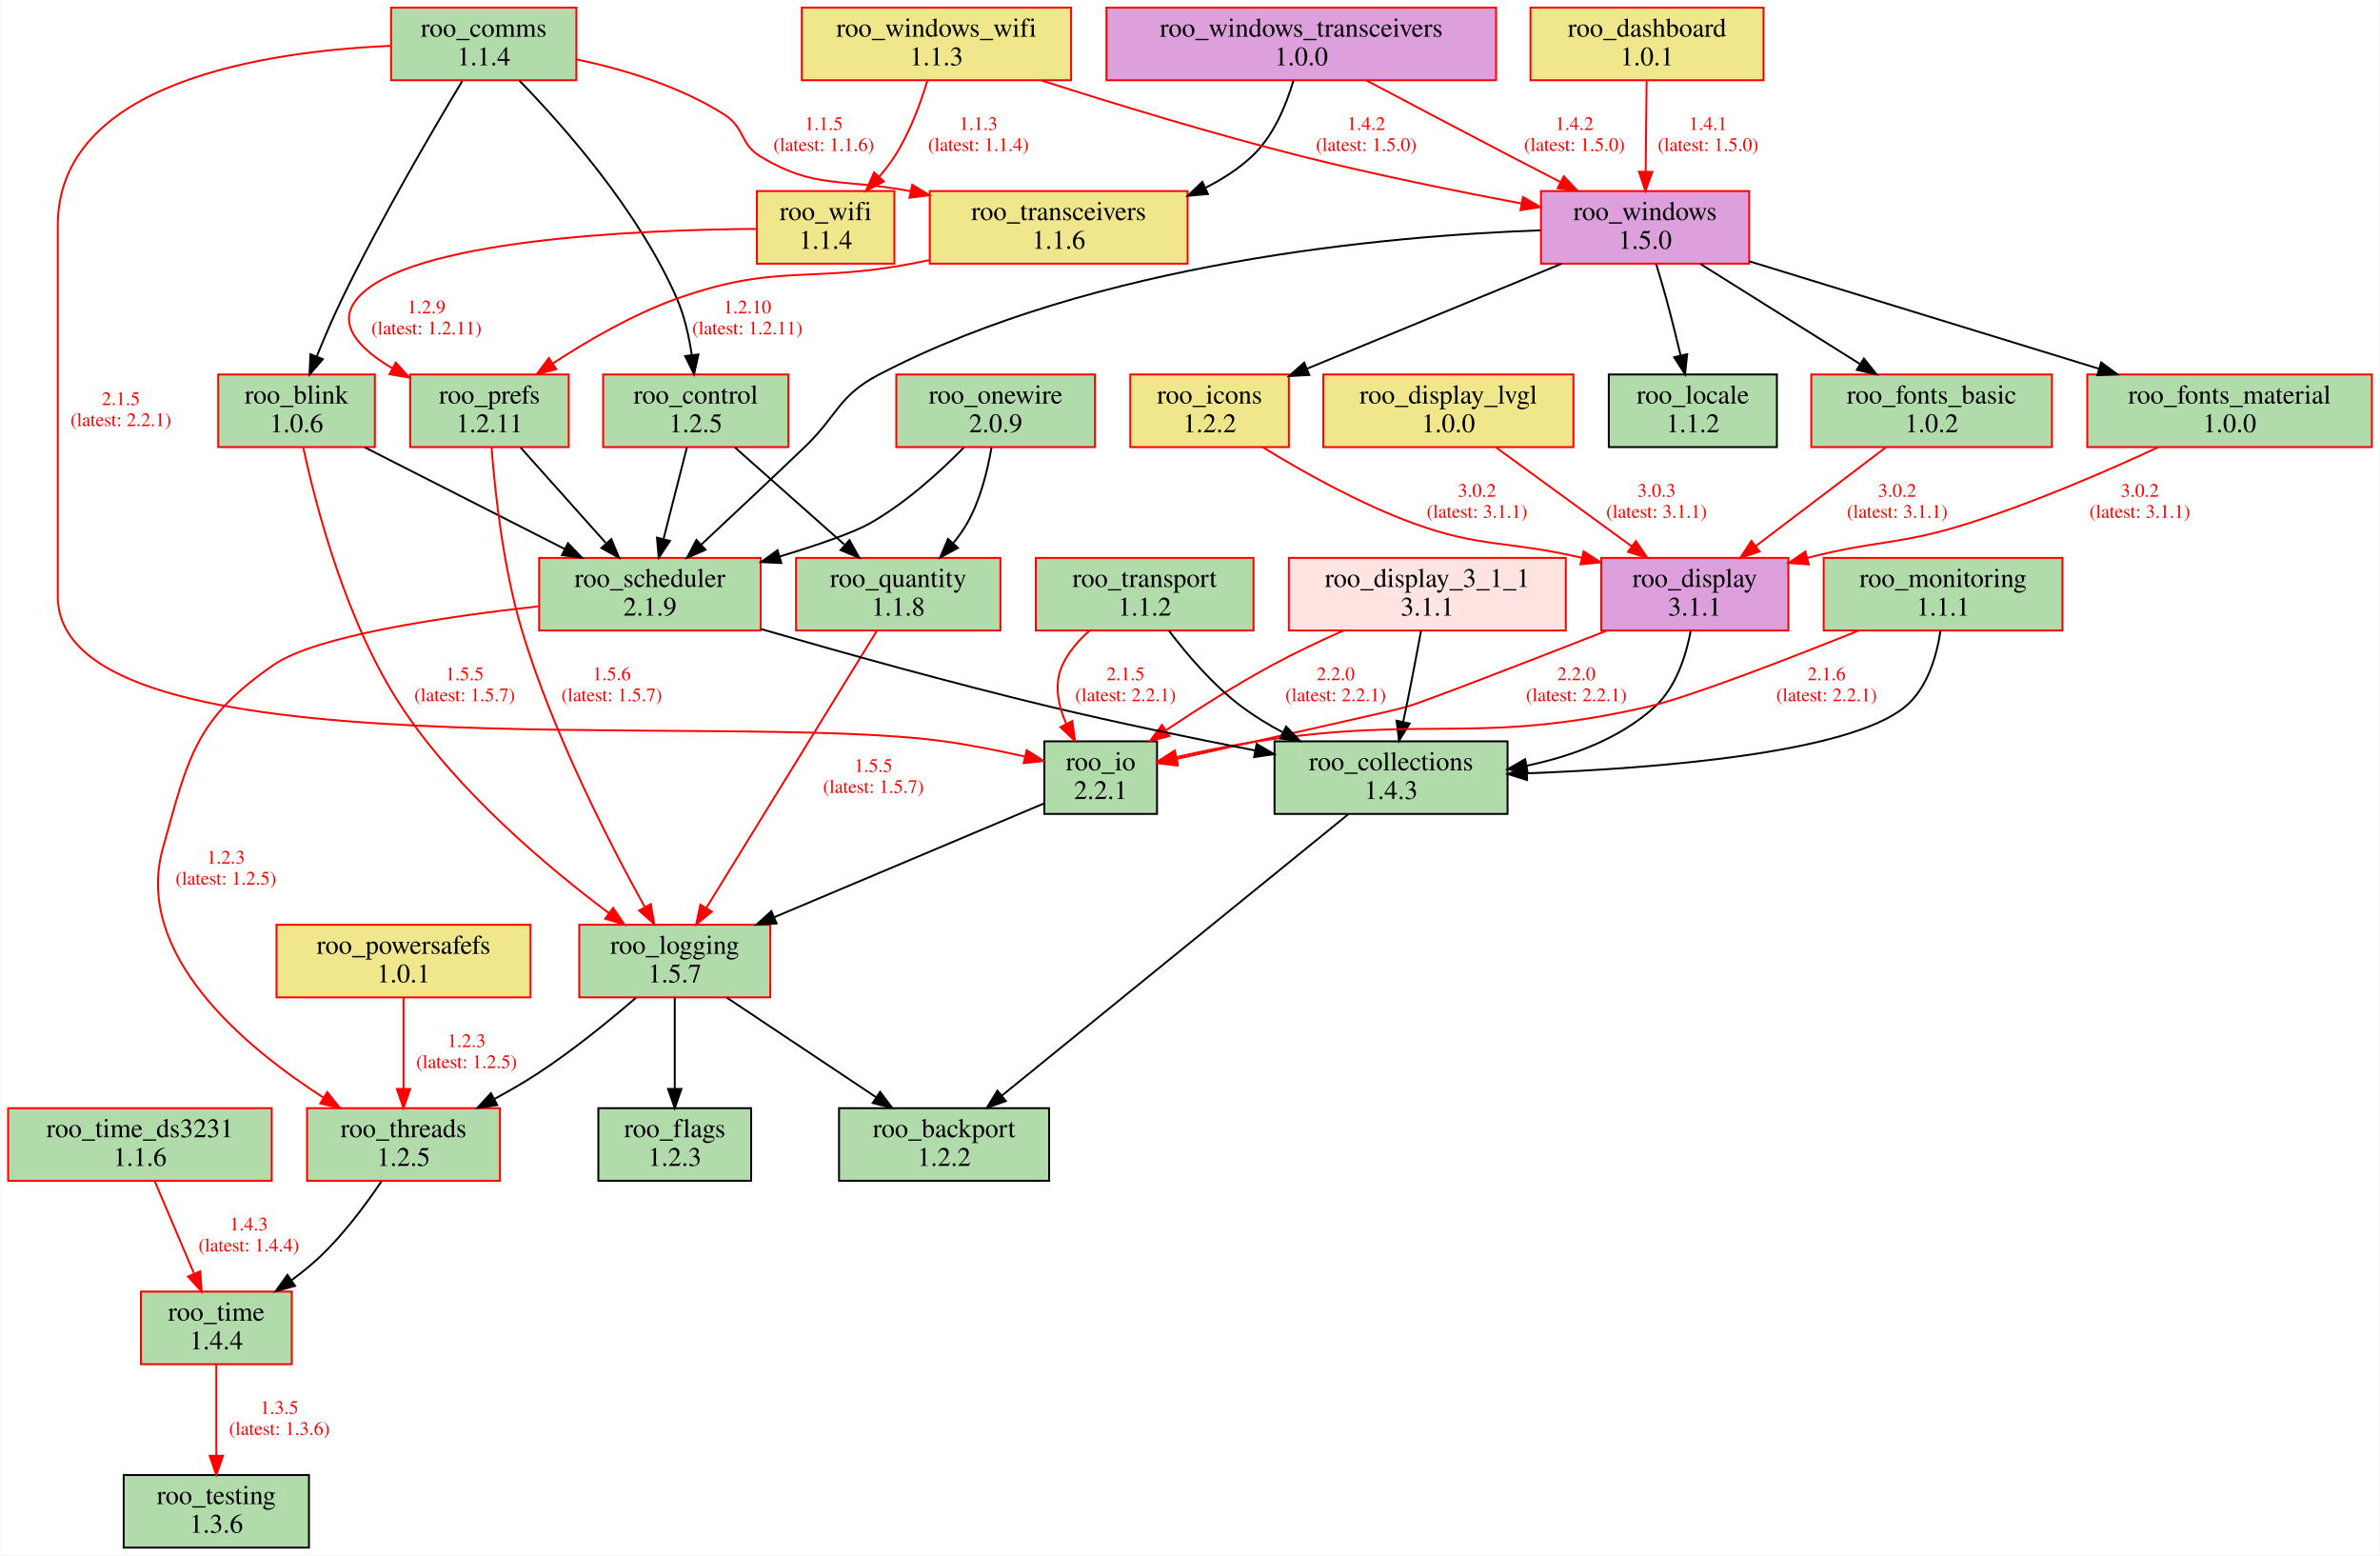
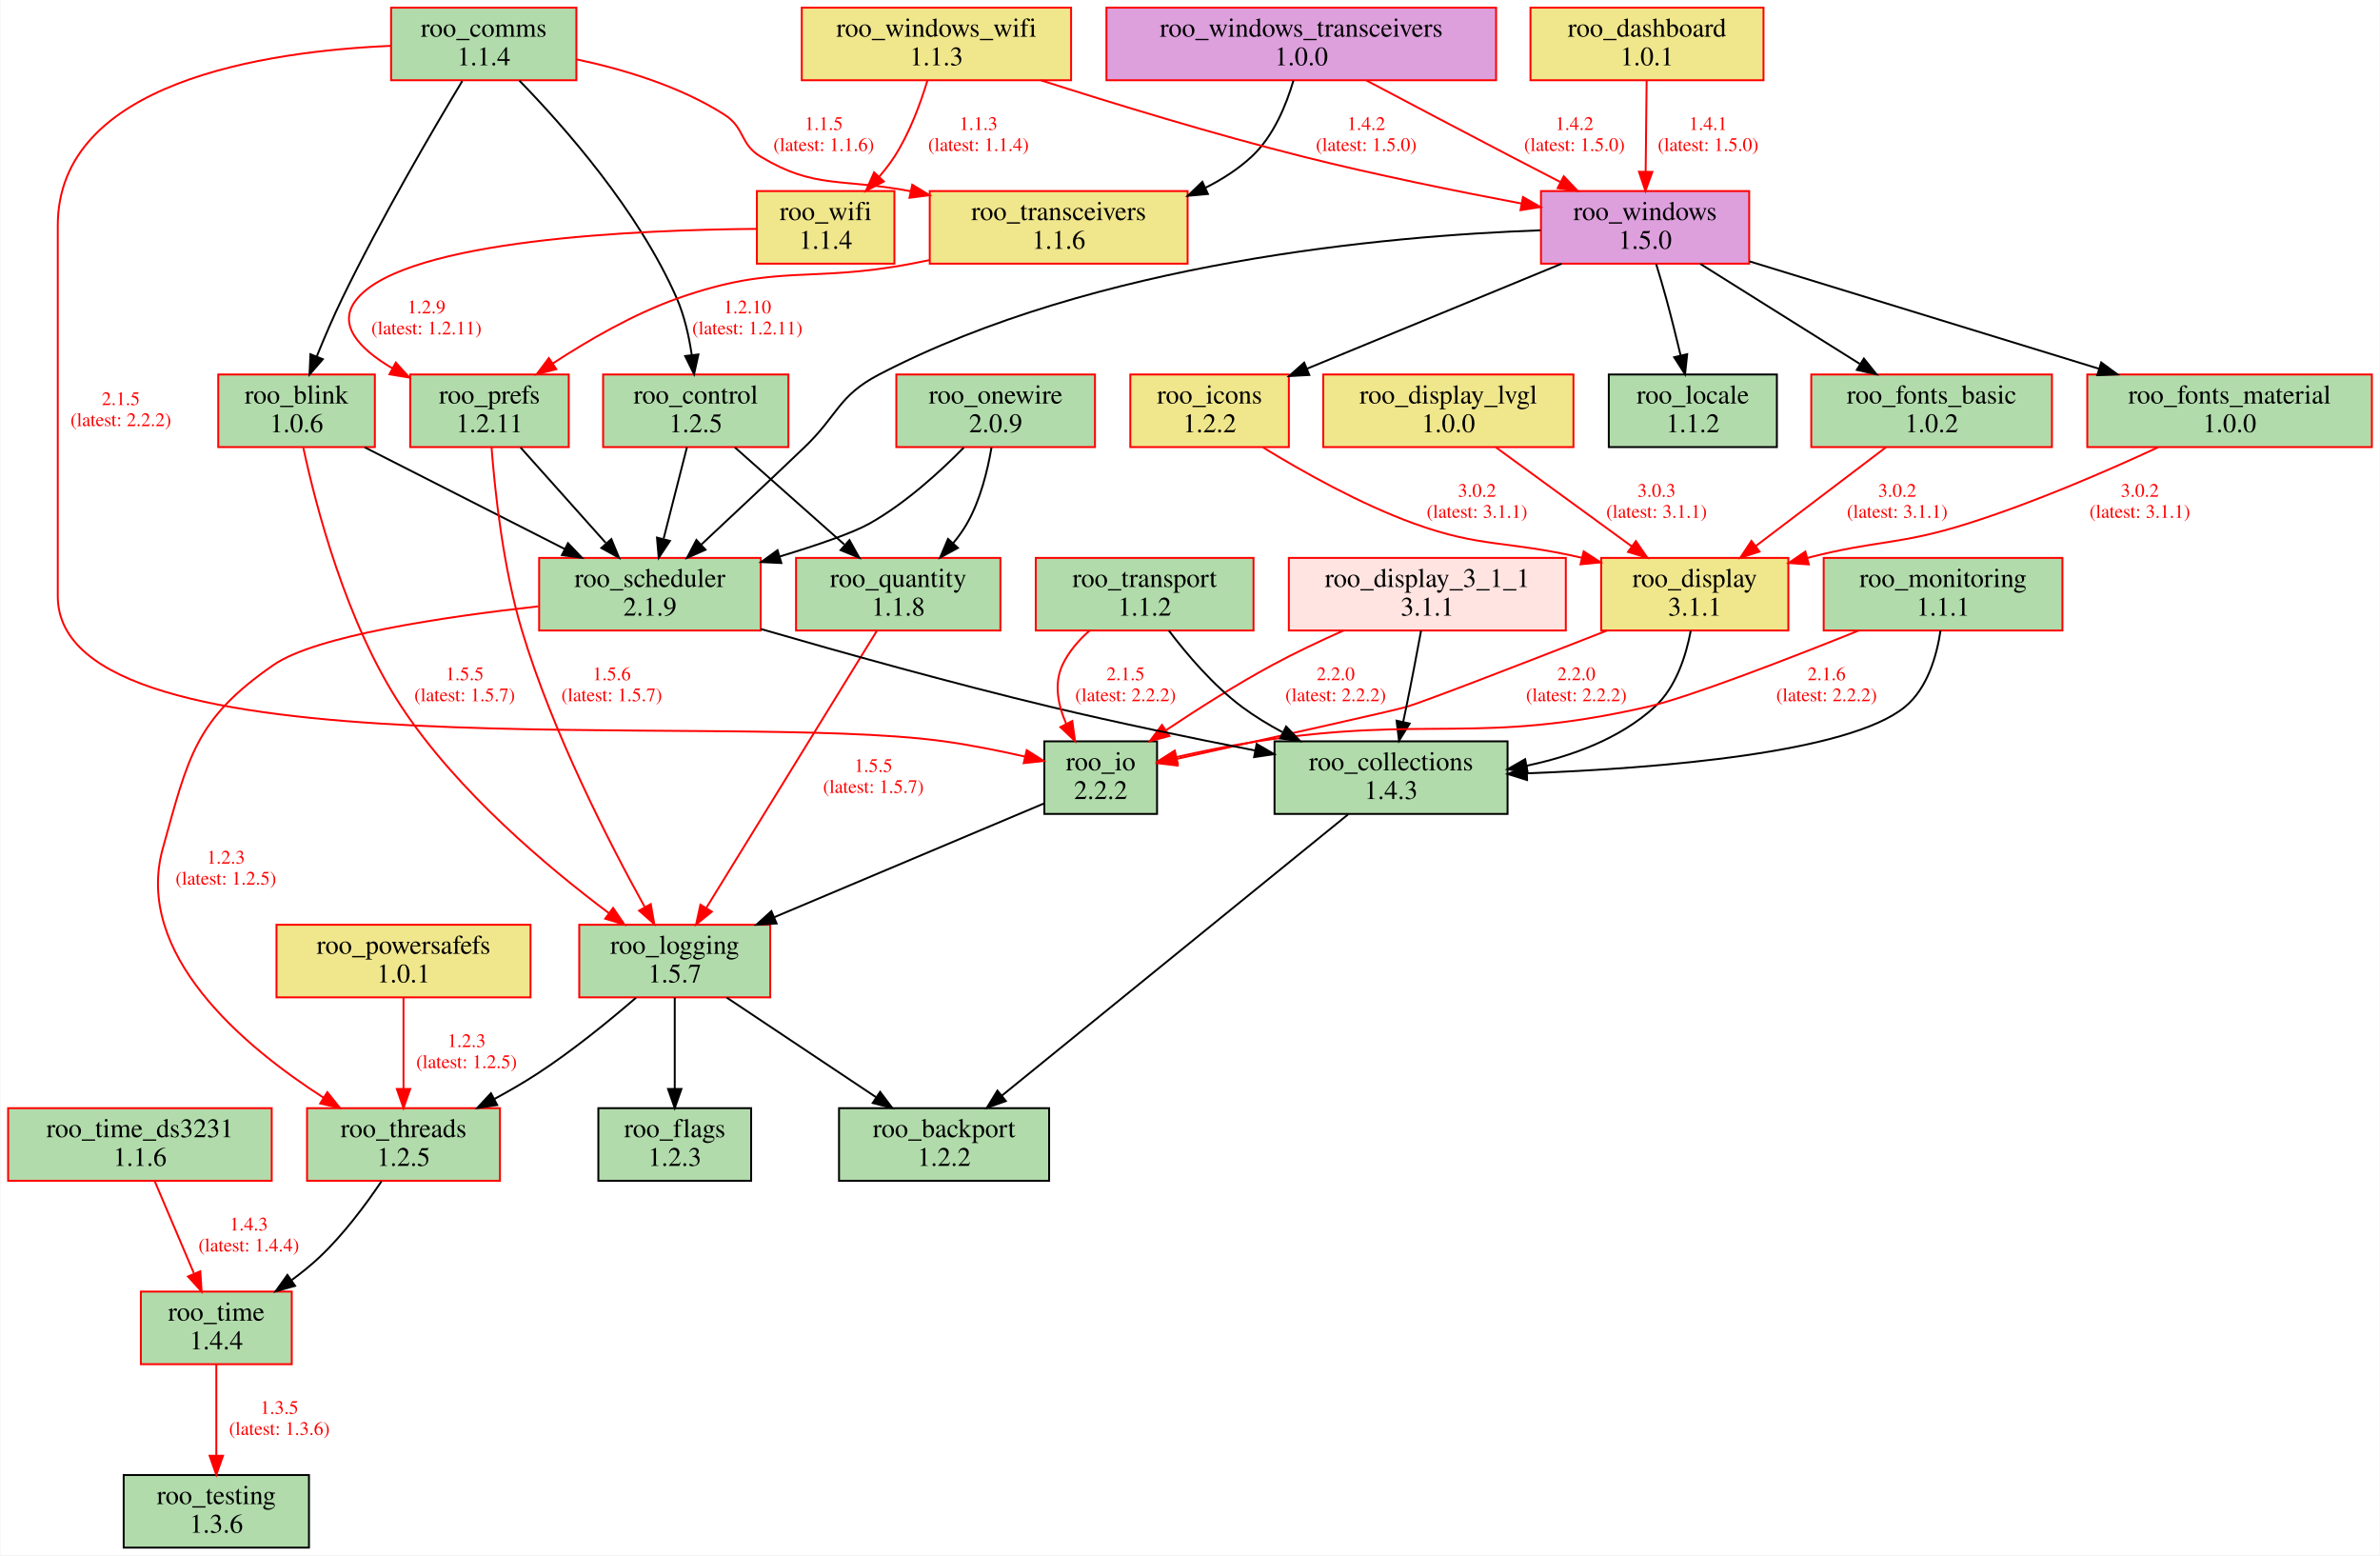
<svg xmlns="http://www.w3.org/2000/svg" width="1246pt" height="814pt" viewBox="0.00 0.00 1245.50 814.00">
  <g id="graph0" class="graph" transform="scale(1 1) rotate(0) translate(4 810)">
    <polygon fill="white" stroke="transparent" points="-4,4 -4,-810 1241.5,-810 1241.5,4 -4,4" />
    <g id="node1" class="node">
      <polygon fill="#b1dbab" stroke="black" points="545,-230 435,-230 435,-192 545,-192 545,-230" />
      <text text-anchor="middle" x="490" y="-214.8" font-family="Times,serif" font-size="14.00">roo_backport</text>
      <text text-anchor="middle" x="490" y="-199.8" font-family="Times,serif" font-size="14.00">1.2.2</text>
    </g>
    <g id="node2" class="node">
      <polygon fill="#b1dbab" stroke="red" points="192,-614 110,-614 110,-576 192,-576 192,-614" />
      <text text-anchor="middle" x="151" y="-598.8" font-family="Times,serif" font-size="14.00">roo_blink</text>
      <text text-anchor="middle" x="151" y="-583.8" font-family="Times,serif" font-size="14.00">1.0.6</text>
    </g>
    <g id="node16" class="node">
      <polygon fill="#b1dbab" stroke="red" points="399,-326 299,-326 299,-288 399,-288 399,-326" />
      <text text-anchor="middle" x="349" y="-310.8" font-family="Times,serif" font-size="14.00">roo_logging</text>
      <text text-anchor="middle" x="349" y="-295.8" font-family="Times,serif" font-size="14.00">1.5.7</text>
    </g>
    <g id="edge1" class="edge">
      <path fill="none" stroke="red" d="M154.56,-575.63C161.04,-545.38 176.88,-484.05 206,-440 235.25,-395.76 282.4,-356.14 314.49,-332.11" />
      <polygon fill="red" stroke="red" points="316.74,-334.81 322.71,-326.05 312.59,-329.17 316.74,-334.81" />
      <text text-anchor="middle" x="239" y="-454" font-family="Times,serif" font-size="10.00" fill="red">1.5.5</text>
      <text text-anchor="middle" x="239" y="-443" font-family="Times,serif" font-size="10.00" fill="red">(latest: 1.5.7)</text>
    </g>
    <g id="node22" class="node">
      <polygon fill="#b1dbab" stroke="red" points="394,-518 278,-518 278,-480 394,-480 394,-518" />
      <text text-anchor="middle" x="336" y="-502.8" font-family="Times,serif" font-size="14.00">roo_scheduler</text>
      <text text-anchor="middle" x="336" y="-487.8" font-family="Times,serif" font-size="14.00">2.1.9</text>
    </g>
    <g id="edge2" class="edge">
      <path fill="none" stroke="black" d="M186.67,-575.88C216.49,-560.73 259.16,-539.04 291.27,-522.73" />
      <polygon fill="black" stroke="black" points="293.11,-525.72 300.44,-518.07 289.94,-519.48 293.11,-525.72" />
    </g>
    <g id="node3" class="node">
      <polygon fill="#b1dbab" stroke="black" points="785,-422 663,-422 663,-384 785,-384 785,-422" />
      <text text-anchor="middle" x="724" y="-406.8" font-family="Times,serif" font-size="14.00">roo_collections</text>
      <text text-anchor="middle" x="724" y="-391.8" font-family="Times,serif" font-size="14.00">1.4.3</text>
    </g>
    <g id="edge3" class="edge">
      <path fill="none" stroke="black" d="M701.56,-383.78C659.28,-349.45 567.79,-275.16 520.17,-236.5" />
      <polygon fill="black" stroke="black" points="522.34,-233.75 512.37,-230.16 517.93,-239.18 522.34,-233.75" />
    </g>
    <g id="node4" class="node">
      <polygon fill="#b1dbab" stroke="red" points="297.5,-806 200.5,-806 200.5,-768 297.5,-768 297.5,-806" />
      <text text-anchor="middle" x="249" y="-790.8" font-family="Times,serif" font-size="14.00">roo_comms</text>
      <text text-anchor="middle" x="249" y="-775.8" font-family="Times,serif" font-size="14.00">1.1.4</text>
    </g>
    <g id="edge4" class="edge">
      <path fill="none" stroke="black" d="M237.75,-767.57C222.59,-742.39 195.18,-695.6 175,-654 170.27,-644.25 165.59,-633.32 161.64,-623.6" />
      <polygon fill="black" stroke="black" points="164.77,-622 157.81,-614.01 158.27,-624.6 164.77,-622" />
    </g>
    <g id="node5" class="node">
      <polygon fill="#b1dbab" stroke="red" points="408.5,-614 311.5,-614 311.5,-576 408.5,-576 408.5,-614" />
      <text text-anchor="middle" x="360" y="-598.8" font-family="Times,serif" font-size="14.00">roo_control</text>
      <text text-anchor="middle" x="360" y="-583.8" font-family="Times,serif" font-size="14.00">1.2.5</text>
    </g>
    <g id="edge5" class="edge">
      <path fill="none" stroke="black" d="M267.66,-767.8C290.91,-743.94 330.01,-699.74 350,-654 354.06,-644.72 356.47,-633.93 357.91,-624.19" />
      <polygon fill="black" stroke="black" points="361.39,-624.5 359.11,-614.15 354.44,-623.66 361.39,-624.5" />
    </g>
    <g id="node14" class="node">
      <polygon fill="#b1dbab" stroke="black" points="601.5,-422 542.5,-422 542.5,-384 601.5,-384 601.5,-422" />
      <text text-anchor="middle" x="572" y="-406.8" font-family="Times,serif" font-size="14.00">roo_io</text>
-       <text text-anchor="middle" x="572" y="-391.8" font-family="Times,serif" font-size="14.00">2.2.1</text>
+       <text text-anchor="middle" x="572" y="-391.8" font-family="Times,serif" font-size="14.00">2.2.2</text>
    </g>
    <g id="edge6" class="edge">
      <path fill="none" stroke="red" d="M200.34,-786C134.72,-783.15 26,-767.1 26,-692 26,-692 26,-692 26,-498 26,-402.2 371.82,-438.41 490,-422 503.92,-420.07 518.99,-417.04 532.36,-414.01" />
      <polygon fill="red" stroke="red" points="533.27,-417.39 542.21,-411.71 531.68,-410.57 533.27,-417.39" />
      <text text-anchor="middle" x="59" y="-598" font-family="Times,serif" font-size="10.00" fill="red">2.1.5</text>
-       <text text-anchor="middle" x="59" y="-587" font-family="Times,serif" font-size="10.00" fill="red">(latest: 2.2.1)</text>
+       <text text-anchor="middle" x="59" y="-587" font-family="Times,serif" font-size="10.00" fill="red">(latest: 2.2.2)</text>
    </g>
    <g id="node27" class="node">
      <polygon fill="khaki" stroke="red" points="617.5,-710 482.5,-710 482.5,-672 617.5,-672 617.5,-710" />
      <text text-anchor="middle" x="550" y="-694.8" font-family="Times,serif" font-size="14.00">roo_transceivers</text>
      <text text-anchor="middle" x="550" y="-679.8" font-family="Times,serif" font-size="14.00">1.1.6</text>
    </g>
    <g id="edge7" class="edge">
      <path fill="none" stroke="red" d="M297.5,-778.95C322.14,-773.74 351.7,-764.88 375,-750 385.89,-743.05 382.93,-734.66 394,-728 422.45,-710.9 435.76,-716.91 472.52,-709.91" />
      <polygon fill="red" stroke="red" points="473.34,-713.31 482.4,-707.83 471.89,-706.47 473.34,-713.31" />
      <text text-anchor="middle" x="427" y="-742" font-family="Times,serif" font-size="10.00" fill="red">1.1.5</text>
      <text text-anchor="middle" x="427" y="-731" font-family="Times,serif" font-size="10.00" fill="red">(latest: 1.1.6)</text>
    </g>
    <g id="node21" class="node">
      <polygon fill="#b1dbab" stroke="red" points="519.5,-518 412.5,-518 412.5,-480 519.5,-480 519.5,-518" />
      <text text-anchor="middle" x="466" y="-502.8" font-family="Times,serif" font-size="14.00">roo_quantity</text>
      <text text-anchor="middle" x="466" y="-487.8" font-family="Times,serif" font-size="14.00">1.1.8</text>
    </g>
    <g id="edge8" class="edge">
      <path fill="none" stroke="black" d="M380.44,-575.88C396.72,-561.44 419.68,-541.07 437.72,-525.07" />
      <polygon fill="black" stroke="black" points="440.47,-527.32 445.62,-518.07 435.82,-522.08 440.47,-527.32" />
    </g>
    <g id="edge9" class="edge">
      <path fill="none" stroke="black" d="M355.37,-575.88C351.92,-562.35 347.14,-543.62 343.19,-528.15" />
      <polygon fill="black" stroke="black" points="346.48,-526.89 340.61,-518.07 339.7,-528.62 346.48,-526.89" />
    </g>
    <g id="node6" class="node">
      <polygon fill="khaki" stroke="red" points="919,-806 797,-806 797,-768 919,-768 919,-806" />
      <text text-anchor="middle" x="858" y="-790.8" font-family="Times,serif" font-size="14.00">roo_dashboard</text>
      <text text-anchor="middle" x="858" y="-775.8" font-family="Times,serif" font-size="14.00">1.0.1</text>
    </g>
    <g id="node30" class="node">
      <polygon fill="plum" stroke="red" points="911.5,-710 802.5,-710 802.5,-672 911.5,-672 911.5,-710" />
      <text text-anchor="middle" x="857" y="-694.8" font-family="Times,serif" font-size="14.00">roo_windows</text>
      <text text-anchor="middle" x="857" y="-679.8" font-family="Times,serif" font-size="14.00">1.5.0</text>
    </g>
    <g id="edge10" class="edge">
      <path fill="none" stroke="red" d="M857.81,-767.88C857.66,-754.35 857.46,-735.62 857.3,-720.15" />
      <polygon fill="red" stroke="red" points="860.8,-720.03 857.19,-710.07 853.8,-720.11 860.8,-720.03" />
      <text text-anchor="middle" x="890" y="-742" font-family="Times,serif" font-size="10.00" fill="red">1.4.1</text>
      <text text-anchor="middle" x="890" y="-731" font-family="Times,serif" font-size="10.00" fill="red">(latest: 1.5.0)</text>
    </g>
    <g id="node7" class="node">
-       <polygon fill="plum" stroke="red" points="932,-518 834,-518 834,-480 932,-480 932,-518" />
+       <polygon fill="khaki" stroke="red" points="932,-518 834,-518 834,-480 932,-480 932,-518" />
      <text text-anchor="middle" x="883" y="-502.8" font-family="Times,serif" font-size="14.00">roo_display</text>
      <text text-anchor="middle" x="883" y="-487.8" font-family="Times,serif" font-size="14.00">3.1.1</text>
    </g>
    <g id="edge11" class="edge">
      <path fill="none" stroke="black" d="M880.9,-479.83C878.47,-466.97 873.24,-450.25 862,-440 843.75,-423.36 818.77,-414.22 795.08,-409.26" />
      <polygon fill="black" stroke="black" points="795.5,-405.78 785.02,-407.39 794.21,-412.66 795.5,-405.78" />
    </g>
    <g id="edge12" class="edge">
      <path fill="none" stroke="red" d="M837.06,-479.97C796.61,-464.15 742.52,-443.18 732,-440 726.19,-438.24 657.07,-422.84 611.6,-412.76" />
      <polygon fill="red" stroke="red" points="612.25,-409.32 601.73,-410.57 610.73,-416.15 612.25,-409.32" />
      <text text-anchor="middle" x="821" y="-454" font-family="Times,serif" font-size="10.00" fill="red">2.2.0</text>
-       <text text-anchor="middle" x="821" y="-443" font-family="Times,serif" font-size="10.00" fill="red">(latest: 2.2.1)</text>
+       <text text-anchor="middle" x="821" y="-443" font-family="Times,serif" font-size="10.00" fill="red">(latest: 2.2.2)</text>
    </g>
    <g id="node8" class="node">
      <polygon fill="mistyrose" stroke="red" points="815.5,-518 670.5,-518 670.5,-480 815.5,-480 815.5,-518" />
      <text text-anchor="middle" x="743" y="-502.8" font-family="Times,serif" font-size="14.00">roo_display_3_1_1</text>
      <text text-anchor="middle" x="743" y="-487.8" font-family="Times,serif" font-size="14.00">3.1.1</text>
    </g>
    <g id="edge13" class="edge">
      <path fill="none" stroke="black" d="M739.73,-479.94C737.61,-468.48 734.75,-453.35 732,-440 731.48,-437.48 730.93,-434.86 730.36,-432.23" />
      <polygon fill="black" stroke="black" points="733.74,-431.31 728.18,-422.29 726.9,-432.81 733.74,-431.31" />
    </g>
    <g id="edge14" class="edge">
      <path fill="none" stroke="red" d="M699.11,-479.97C686.91,-474.56 673.78,-468.36 662,-462 643.1,-451.79 622.91,-438.97 606.46,-427.99" />
      <polygon fill="red" stroke="red" points="607.98,-424.79 597.74,-422.1 604.07,-430.59 607.98,-424.79" />
      <text text-anchor="middle" x="695" y="-454" font-family="Times,serif" font-size="10.00" fill="red">2.2.0</text>
-       <text text-anchor="middle" x="695" y="-443" font-family="Times,serif" font-size="10.00" fill="red">(latest: 2.2.1)</text>
+       <text text-anchor="middle" x="695" y="-443" font-family="Times,serif" font-size="10.00" fill="red">(latest: 2.2.2)</text>
    </g>
    <g id="node9" class="node">
      <polygon fill="khaki" stroke="red" points="819.5,-614 688.5,-614 688.5,-576 819.5,-576 819.5,-614" />
      <text text-anchor="middle" x="754" y="-598.8" font-family="Times,serif" font-size="14.00">roo_display_lvgl</text>
      <text text-anchor="middle" x="754" y="-583.8" font-family="Times,serif" font-size="14.00">1.0.0</text>
    </g>
    <g id="edge15" class="edge">
      <path fill="none" stroke="red" d="M778.87,-575.88C799.13,-561.12 827.9,-540.15 850.06,-524" />
      <polygon fill="red" stroke="red" points="852.18,-526.79 858.2,-518.07 848.06,-521.13 852.18,-526.79" />
      <text text-anchor="middle" x="863" y="-550" font-family="Times,serif" font-size="10.00" fill="red">3.0.3</text>
      <text text-anchor="middle" x="863" y="-539" font-family="Times,serif" font-size="10.00" fill="red">(latest: 3.1.1)</text>
    </g>
    <g id="node10" class="node">
      <polygon fill="#b1dbab" stroke="black" points="389,-230 309,-230 309,-192 389,-192 389,-230" />
      <text text-anchor="middle" x="349" y="-214.8" font-family="Times,serif" font-size="14.00">roo_flags</text>
      <text text-anchor="middle" x="349" y="-199.8" font-family="Times,serif" font-size="14.00">1.2.3</text>
    </g>
    <g id="node11" class="node">
      <polygon fill="#b1dbab" stroke="red" points="1070,-614 944,-614 944,-576 1070,-576 1070,-614" />
      <text text-anchor="middle" x="1007" y="-598.8" font-family="Times,serif" font-size="14.00">roo_fonts_basic</text>
      <text text-anchor="middle" x="1007" y="-583.8" font-family="Times,serif" font-size="14.00">1.0.2</text>
    </g>
    <g id="edge16" class="edge">
      <path fill="none" stroke="red" d="M983.09,-575.88C963.71,-561.18 936.21,-540.34 914.94,-524.21" />
      <polygon fill="red" stroke="red" points="916.92,-521.32 906.84,-518.07 912.69,-526.9 916.92,-521.32" />
      <text text-anchor="middle" x="989" y="-550" font-family="Times,serif" font-size="10.00" fill="red">3.0.2</text>
      <text text-anchor="middle" x="989" y="-539" font-family="Times,serif" font-size="10.00" fill="red">(latest: 3.1.1)</text>
    </g>
    <g id="node12" class="node">
      <polygon fill="#b1dbab" stroke="red" points="1237.5,-614 1088.5,-614 1088.5,-576 1237.5,-576 1237.5,-614" />
      <text text-anchor="middle" x="1163" y="-598.8" font-family="Times,serif" font-size="14.00">roo_fonts_material</text>
      <text text-anchor="middle" x="1163" y="-583.8" font-family="Times,serif" font-size="14.00">1.0.0</text>
    </g>
    <g id="edge17" class="edge">
      <path fill="none" stroke="red" d="M1125.63,-575.91C1098.49,-563.33 1060.61,-546.92 1026,-536 989.59,-524.51 978.96,-527.58 942,-518 941.9,-517.97 941.8,-517.95 941.7,-517.92" />
      <polygon fill="red" stroke="red" points="942.73,-514.58 932.17,-515.34 940.9,-521.33 942.73,-514.58" />
      <text text-anchor="middle" x="1116" y="-550" font-family="Times,serif" font-size="10.00" fill="red">3.0.2</text>
      <text text-anchor="middle" x="1116" y="-539" font-family="Times,serif" font-size="10.00" fill="red">(latest: 3.1.1)</text>
    </g>
    <g id="node13" class="node">
      <polygon fill="khaki" stroke="red" points="670.5,-614 587.5,-614 587.5,-576 670.5,-576 670.5,-614" />
      <text text-anchor="middle" x="629" y="-598.8" font-family="Times,serif" font-size="14.00">roo_icons</text>
      <text text-anchor="middle" x="629" y="-583.8" font-family="Times,serif" font-size="14.00">1.2.2</text>
    </g>
    <g id="edge18" class="edge">
      <path fill="none" stroke="red" d="M656.98,-575.83C677.96,-562.96 707.8,-546.24 736,-536 771.19,-523.23 784.04,-527.26 823.9,-518.07" />
      <polygon fill="red" stroke="red" points="824.85,-521.44 833.74,-515.66 823.19,-514.64 824.85,-521.44" />
      <text text-anchor="middle" x="769" y="-550" font-family="Times,serif" font-size="10.00" fill="red">3.0.2</text>
      <text text-anchor="middle" x="769" y="-539" font-family="Times,serif" font-size="10.00" fill="red">(latest: 3.1.1)</text>
    </g>
    <g id="edge19" class="edge">
      <path fill="none" stroke="black" d="M542.39,-389.52C506.4,-374.35 445.06,-348.49 401.11,-329.96" />
      <polygon fill="black" stroke="black" points="402.31,-326.67 391.73,-326.01 399.59,-333.12 402.31,-326.67" />
    </g>
    <g id="node15" class="node">
      <polygon fill="#b1dbab" stroke="black" points="926,-614 838,-614 838,-576 926,-576 926,-614" />
      <text text-anchor="middle" x="882" y="-598.8" font-family="Times,serif" font-size="14.00">roo_locale</text>
      <text text-anchor="middle" x="882" y="-583.8" font-family="Times,serif" font-size="14.00">1.1.2</text>
    </g>
    <g id="edge20" class="edge">
      <path fill="none" stroke="black" d="M376.19,-287.88C398.42,-273.05 430.05,-251.97 454.32,-235.79" />
      <polygon fill="black" stroke="black" points="456.52,-238.53 462.9,-230.07 452.64,-232.7 456.52,-238.53" />
    </g>
    <g id="edge21" class="edge">
      <path fill="none" stroke="black" d="M349,-287.88C349,-274.35 349,-255.62 349,-240.15" />
      <polygon fill="black" stroke="black" points="352.5,-240.07 349,-230.07 345.5,-240.07 352.5,-240.07" />
    </g>
    <g id="node24" class="node">
      <polygon fill="#b1dbab" stroke="red" points="257.5,-230 156.5,-230 156.5,-192 257.5,-192 257.5,-230" />
      <text text-anchor="middle" x="207" y="-214.8" font-family="Times,serif" font-size="14.00">roo_threads</text>
      <text text-anchor="middle" x="207" y="-199.8" font-family="Times,serif" font-size="14.00">1.2.5</text>
    </g>
    <g id="edge22" class="edge">
      <path fill="none" stroke="black" d="M328.74,-287.82C314.76,-275.76 295.44,-259.99 277,-248 269.92,-243.4 262.18,-238.92 254.5,-234.77" />
      <polygon fill="black" stroke="black" points="256.05,-231.63 245.57,-230.07 252.79,-237.82 256.05,-231.63" />
    </g>
    <g id="node17" class="node">
      <polygon fill="#b1dbab" stroke="red" points="1075.5,-518 950.5,-518 950.5,-480 1075.5,-480 1075.5,-518" />
      <text text-anchor="middle" x="1013" y="-502.8" font-family="Times,serif" font-size="14.00">roo_monitoring</text>
      <text text-anchor="middle" x="1013" y="-487.8" font-family="Times,serif" font-size="14.00">1.1.1</text>
    </g>
    <g id="edge23" class="edge">
      <path fill="none" stroke="black" d="M1011.68,-479.99C1009.71,-466.85 1004.87,-449.71 993,-440 963.59,-415.93 864.43,-407.9 795.1,-405.25" />
      <polygon fill="black" stroke="black" points="795.22,-401.75 785.1,-404.9 794.97,-408.75 795.22,-401.75" />
    </g>
    <g id="edge24" class="edge">
      <path fill="none" stroke="red" d="M968.7,-479.9C930.95,-464.76 879.51,-444.88 858,-440 769.24,-419.87 743.97,-435.79 654,-422 640.11,-419.87 625.05,-416.79 611.67,-413.78" />
      <polygon fill="red" stroke="red" points="612.35,-410.35 601.82,-411.51 610.77,-417.17 612.35,-410.35" />
      <text text-anchor="middle" x="952" y="-454" font-family="Times,serif" font-size="10.00" fill="red">2.1.6</text>
-       <text text-anchor="middle" x="952" y="-443" font-family="Times,serif" font-size="10.00" fill="red">(latest: 2.2.1)</text>
+       <text text-anchor="middle" x="952" y="-443" font-family="Times,serif" font-size="10.00" fill="red">(latest: 2.2.2)</text>
    </g>
    <g id="node18" class="node">
      <polygon fill="#b1dbab" stroke="red" points="569,-614 465,-614 465,-576 569,-576 569,-614" />
      <text text-anchor="middle" x="517" y="-598.8" font-family="Times,serif" font-size="14.00">roo_onewire</text>
      <text text-anchor="middle" x="517" y="-583.8" font-family="Times,serif" font-size="14.00">2.0.9</text>
    </g>
    <g id="edge26" class="edge">
      <path fill="none" stroke="black" d="M514.83,-575.81C512.81,-563.88 509.02,-548.28 502,-536 499.99,-532.47 497.53,-529.06 494.87,-525.82" />
      <polygon fill="black" stroke="black" points="497.24,-523.23 487.93,-518.19 492.07,-527.94 497.24,-523.23" />
    </g>
    <g id="edge25" class="edge">
      <path fill="none" stroke="black" d="M500.36,-575.78C487.87,-563.07 469.75,-546.54 451,-536 442.18,-531.04 423.63,-524.7 403.94,-518.72" />
      <polygon fill="black" stroke="black" points="404.81,-515.32 394.22,-515.82 402.81,-522.03 404.81,-515.32" />
    </g>
    <g id="node19" class="node">
      <polygon fill="khaki" stroke="red" points="273.5,-326 140.5,-326 140.5,-288 273.5,-288 273.5,-326" />
      <text text-anchor="middle" x="207" y="-310.8" font-family="Times,serif" font-size="14.00">roo_powersafefs</text>
      <text text-anchor="middle" x="207" y="-295.8" font-family="Times,serif" font-size="14.00">1.0.1</text>
    </g>
    <g id="edge27" class="edge">
      <path fill="none" stroke="red" d="M207,-287.88C207,-274.35 207,-255.62 207,-240.15" />
      <polygon fill="red" stroke="red" points="210.5,-240.07 207,-230.07 203.5,-240.07 210.5,-240.07" />
      <text text-anchor="middle" x="240" y="-262" font-family="Times,serif" font-size="10.00" fill="red">1.2.3</text>
      <text text-anchor="middle" x="240" y="-251" font-family="Times,serif" font-size="10.00" fill="red">(latest: 1.2.5)</text>
    </g>
    <g id="node20" class="node">
      <polygon fill="#b1dbab" stroke="red" points="293.5,-614 210.5,-614 210.5,-576 293.5,-576 293.5,-614" />
      <text text-anchor="middle" x="252" y="-598.8" font-family="Times,serif" font-size="14.00">roo_prefs</text>
      <text text-anchor="middle" x="252" y="-583.8" font-family="Times,serif" font-size="14.00">1.2.11</text>
    </g>
    <g id="edge28" class="edge">
      <path fill="none" stroke="red" d="M253.09,-575.88C254.83,-553.09 259.1,-512.96 269,-480 285.03,-426.6 314.84,-368.61 333.2,-335.45" />
      <polygon fill="red" stroke="red" points="336.45,-336.82 338.28,-326.39 330.34,-333.4 336.45,-336.82" />
      <text text-anchor="middle" x="316" y="-454" font-family="Times,serif" font-size="10.00" fill="red">1.5.6</text>
      <text text-anchor="middle" x="316" y="-443" font-family="Times,serif" font-size="10.00" fill="red">(latest: 1.5.7)</text>
    </g>
    <g id="edge29" class="edge">
      <path fill="none" stroke="black" d="M268.2,-575.88C280.86,-561.7 298.64,-541.81 312.82,-525.94" />
      <polygon fill="black" stroke="black" points="315.8,-527.86 319.85,-518.07 310.58,-523.19 315.8,-527.86" />
    </g>
    <g id="edge30" class="edge">
      <path fill="none" stroke="red" d="M454.78,-479.78C434.08,-446.16 389.78,-374.22 365.59,-334.94" />
      <polygon fill="red" stroke="red" points="368.41,-332.84 360.18,-326.16 362.45,-336.51 368.41,-332.84" />
      <text text-anchor="middle" x="453" y="-406" font-family="Times,serif" font-size="10.00" fill="red">1.5.5</text>
      <text text-anchor="middle" x="453" y="-395" font-family="Times,serif" font-size="10.00" fill="red">(latest: 1.5.7)</text>
    </g>
    <g id="edge31" class="edge">
      <path fill="none" stroke="black" d="M394.1,-480.78C436.11,-468.61 494.31,-452.35 546,-440 581.02,-431.63 620.21,-423.57 652.89,-417.2" />
      <polygon fill="black" stroke="black" points="653.65,-420.62 662.81,-415.28 652.32,-413.74 653.65,-420.62" />
    </g>
    <g id="edge32" class="edge">
      <path fill="none" stroke="red" d="M277.59,-492.65C227.85,-487.14 161.03,-477.21 139,-462 97.97,-433.69 94.38,-414.02 81,-366 65.65,-310.9 122.87,-262.64 165.21,-235.44" />
      <polygon fill="red" stroke="red" points="167.1,-238.39 173.72,-230.12 163.39,-232.45 167.1,-238.39" />
      <text text-anchor="middle" x="114" y="-358" font-family="Times,serif" font-size="10.00" fill="red">1.2.3</text>
      <text text-anchor="middle" x="114" y="-347" font-family="Times,serif" font-size="10.00" fill="red">(latest: 1.2.5)</text>
    </g>
    <g id="node23" class="node">
      <polygon fill="#b1dbab" stroke="black" points="157.5,-38 60.5,-38 60.5,0 157.5,0 157.5,-38" />
      <text text-anchor="middle" x="109" y="-22.8" font-family="Times,serif" font-size="14.00">roo_testing</text>
      <text text-anchor="middle" x="109" y="-7.8" font-family="Times,serif" font-size="14.00">1.3.6</text>
    </g>
    <g id="node25" class="node">
      <polygon fill="#b1dbab" stroke="red" points="148.5,-134 69.5,-134 69.5,-96 148.5,-96 148.5,-134" />
      <text text-anchor="middle" x="109" y="-118.8" font-family="Times,serif" font-size="14.00">roo_time</text>
      <text text-anchor="middle" x="109" y="-103.8" font-family="Times,serif" font-size="14.00">1.4.4</text>
    </g>
    <g id="edge33" class="edge">
      <path fill="none" stroke="black" d="M195.49,-191.74C187.33,-179.64 175.61,-163.86 163,-152 158.58,-147.85 153.64,-143.85 148.58,-140.12" />
      <polygon fill="black" stroke="black" points="150.24,-137.01 140.04,-134.13 146.22,-142.74 150.24,-137.01" />
    </g>
    <g id="edge34" class="edge">
      <path fill="none" stroke="red" d="M109,-95.88C109,-82.35 109,-63.62 109,-48.15" />
      <polygon fill="red" stroke="red" points="112.5,-48.07 109,-38.07 105.5,-48.07 112.5,-48.07" />
      <text text-anchor="middle" x="142" y="-70" font-family="Times,serif" font-size="10.00" fill="red">1.3.5</text>
      <text text-anchor="middle" x="142" y="-59" font-family="Times,serif" font-size="10.00" fill="red">(latest: 1.3.6)</text>
    </g>
    <g id="node26" class="node">
      <polygon fill="#b1dbab" stroke="red" points="138,-230 0,-230 0,-192 138,-192 138,-230" />
      <text text-anchor="middle" x="69" y="-214.8" font-family="Times,serif" font-size="14.00">roo_time_ds3231</text>
      <text text-anchor="middle" x="69" y="-199.8" font-family="Times,serif" font-size="14.00">1.1.6</text>
    </g>
    <g id="edge35" class="edge">
      <path fill="none" stroke="red" d="M76.71,-191.88C82.52,-178.22 90.59,-159.26 97.21,-143.71" />
      <polygon fill="red" stroke="red" points="100.62,-144.64 101.31,-134.07 94.18,-141.9 100.62,-144.64" />
      <text text-anchor="middle" x="126" y="-166" font-family="Times,serif" font-size="10.00" fill="red">1.4.3</text>
      <text text-anchor="middle" x="126" y="-155" font-family="Times,serif" font-size="10.00" fill="red">(latest: 1.4.4)</text>
    </g>
    <g id="edge36" class="edge">
      <path fill="none" stroke="red" d="M482.46,-673.88C479.27,-673.22 476.1,-672.59 473,-672 419.16,-661.75 402.7,-672.19 351,-654 327.64,-645.78 303.62,-631.87 285.09,-619.73" />
      <polygon fill="red" stroke="red" points="286.98,-616.78 276.73,-614.13 283.09,-622.6 286.98,-616.78" />
      <text text-anchor="middle" x="387" y="-646" font-family="Times,serif" font-size="10.00" fill="red">1.2.10</text>
      <text text-anchor="middle" x="387" y="-635" font-family="Times,serif" font-size="10.00" fill="red">(latest: 1.2.11)</text>
    </g>
    <g id="node28" class="node">
      <polygon fill="#b1dbab" stroke="red" points="652,-518 538,-518 538,-480 652,-480 652,-518" />
      <text text-anchor="middle" x="595" y="-502.8" font-family="Times,serif" font-size="14.00">roo_transport</text>
      <text text-anchor="middle" x="595" y="-487.8" font-family="Times,serif" font-size="14.00">1.1.2</text>
    </g>
    <g id="edge37" class="edge">
      <path fill="none" stroke="black" d="M607.66,-479.98C617.11,-467.52 630.95,-451.23 646,-440 652.47,-435.17 659.7,-430.78 667.06,-426.84" />
      <polygon fill="black" stroke="black" points="669.08,-429.75 676.43,-422.12 665.92,-423.5 669.08,-429.75" />
    </g>
    <g id="edge38" class="edge">
      <path fill="none" stroke="red" d="M566.2,-479.97C560.46,-474.91 555.21,-468.88 552,-462 547.42,-452.2 549.62,-441.05 553.95,-431.16" />
      <polygon fill="red" stroke="red" points="557.12,-432.64 558.59,-422.15 550.9,-429.44 557.12,-432.64" />
      <text text-anchor="middle" x="585" y="-454" font-family="Times,serif" font-size="10.00" fill="red">2.1.5</text>
-       <text text-anchor="middle" x="585" y="-443" font-family="Times,serif" font-size="10.00" fill="red">(latest: 2.2.1)</text>
+       <text text-anchor="middle" x="585" y="-443" font-family="Times,serif" font-size="10.00" fill="red">(latest: 2.2.2)</text>
    </g>
    <g id="node29" class="node">
      <polygon fill="khaki" stroke="red" points="464,-710 392,-710 392,-672 464,-672 464,-710" />
      <text text-anchor="middle" x="428" y="-694.8" font-family="Times,serif" font-size="14.00">roo_wifi</text>
      <text text-anchor="middle" x="428" y="-679.8" font-family="Times,serif" font-size="14.00">1.1.4</text>
    </g>
    <g id="edge39" class="edge">
      <path fill="none" stroke="red" d="M391.9,-690.21C330.44,-689.72 209.56,-684.74 183,-654 171.31,-640.46 183.81,-627.45 201.23,-617.2" />
      <polygon fill="red" stroke="red" points="202.97,-620.24 210.1,-612.39 199.64,-614.08 202.97,-620.24" />
      <text text-anchor="middle" x="219" y="-646" font-family="Times,serif" font-size="10.00" fill="red">1.2.9</text>
      <text text-anchor="middle" x="219" y="-635" font-family="Times,serif" font-size="10.00" fill="red">(latest: 1.2.11)</text>
    </g>
    <g id="edge40" class="edge">
      <path fill="none" stroke="black" d="M885.92,-671.88C909.68,-656.99 943.52,-635.78 969.38,-619.57" />
      <polygon fill="black" stroke="black" points="971.55,-622.34 978.17,-614.07 967.84,-616.41 971.55,-622.34" />
    </g>
    <g id="edge41" class="edge">
      <path fill="none" stroke="black" d="M911.71,-673.19C962.87,-657.48 1039.47,-633.95 1094.64,-617" />
      <polygon fill="black" stroke="black" points="1095.8,-620.3 1104.34,-614.02 1093.75,-613.61 1095.8,-620.3" />
    </g>
    <g id="edge43" class="edge">
      <path fill="none" stroke="black" d="M813.31,-671.99C775.24,-656.29 720.02,-633.52 679.95,-617.01" />
      <polygon fill="black" stroke="black" points="681.2,-613.74 670.62,-613.16 678.53,-620.21 681.2,-613.74" />
    </g>
    <g id="edge42" class="edge">
      <path fill="none" stroke="black" d="M862.81,-671.75C864.55,-666.08 866.42,-659.8 868,-654 870.67,-644.24 873.34,-633.48 875.62,-623.91" />
      <polygon fill="black" stroke="black" points="879.04,-624.63 877.92,-614.1 872.23,-623.03 879.04,-624.63" />
    </g>
    <g id="edge44" class="edge">
      <path fill="none" stroke="black" d="M802.21,-689.46C721.85,-686.57 569.3,-672.96 456,-614 434.53,-602.83 434.49,-592.72 417,-576 399.03,-558.82 378.62,-539.67 362.79,-524.89" />
      <polygon fill="black" stroke="black" points="365.11,-522.28 355.41,-518.02 360.34,-527.4 365.11,-522.28" />
    </g>
    <g id="node31" class="node">
      <polygon fill="plum" stroke="red" points="779,-806 575,-806 575,-768 779,-768 779,-806" />
      <text text-anchor="middle" x="677" y="-790.8" font-family="Times,serif" font-size="14.00">roo_windows_transceivers</text>
      <text text-anchor="middle" x="677" y="-775.8" font-family="Times,serif" font-size="14.00">1.0.0</text>
    </g>
    <g id="edge45" class="edge">
      <path fill="none" stroke="black" d="M672.89,-767.8C669.15,-755.08 662.43,-738.56 651,-728 643.95,-721.48 635.64,-716.13 626.86,-711.74" />
      <polygon fill="black" stroke="black" points="628.13,-708.47 617.58,-707.5 625.22,-714.84 628.13,-708.47" />
    </g>
    <g id="edge46" class="edge">
      <path fill="none" stroke="red" d="M711.14,-767.88C732.84,-756.4 761.53,-741.26 787,-728 795.28,-723.69 804.12,-719.12 812.64,-714.73" />
      <polygon fill="red" stroke="red" points="814.42,-717.75 821.71,-710.06 811.22,-711.52 814.42,-717.75" />
      <text text-anchor="middle" x="820" y="-742" font-family="Times,serif" font-size="10.00" fill="red">1.4.2</text>
      <text text-anchor="middle" x="820" y="-731" font-family="Times,serif" font-size="10.00" fill="red">(latest: 1.5.0)</text>
    </g>
    <g id="node32" class="node">
      <polygon fill="khaki" stroke="red" points="556.5,-806 415.5,-806 415.5,-768 556.5,-768 556.5,-806" />
      <text text-anchor="middle" x="486" y="-790.8" font-family="Times,serif" font-size="14.00">roo_windows_wifi</text>
      <text text-anchor="middle" x="486" y="-775.8" font-family="Times,serif" font-size="14.00">1.1.3</text>
    </g>
    <g id="edge47" class="edge">
      <path fill="none" stroke="red" d="M481.27,-767.82C477.66,-755.9 471.95,-740.3 464,-728 461.68,-724.41 458.95,-720.89 456.05,-717.54" />
      <polygon fill="red" stroke="red" points="458.47,-715.01 449.08,-710.1 453.36,-719.79 458.47,-715.01" />
      <text text-anchor="middle" x="508" y="-742" font-family="Times,serif" font-size="10.00" fill="red">1.1.3</text>
      <text text-anchor="middle" x="508" y="-731" font-family="Times,serif" font-size="10.00" fill="red">(latest: 1.1.4)</text>
    </g>
    <g id="edge48" class="edge">
      <path fill="none" stroke="red" d="M540.65,-767.98C578.86,-755.75 631.22,-739.74 678,-728 715.64,-718.55 758.21,-709.91 792.39,-703.46" />
      <polygon fill="red" stroke="red" points="793.07,-706.89 802.26,-701.62 791.78,-700.01 793.07,-706.89" />
      <text text-anchor="middle" x="711" y="-742" font-family="Times,serif" font-size="10.00" fill="red">1.4.2</text>
      <text text-anchor="middle" x="711" y="-731" font-family="Times,serif" font-size="10.00" fill="red">(latest: 1.5.0)</text>
    </g>
  </g>
</svg>
